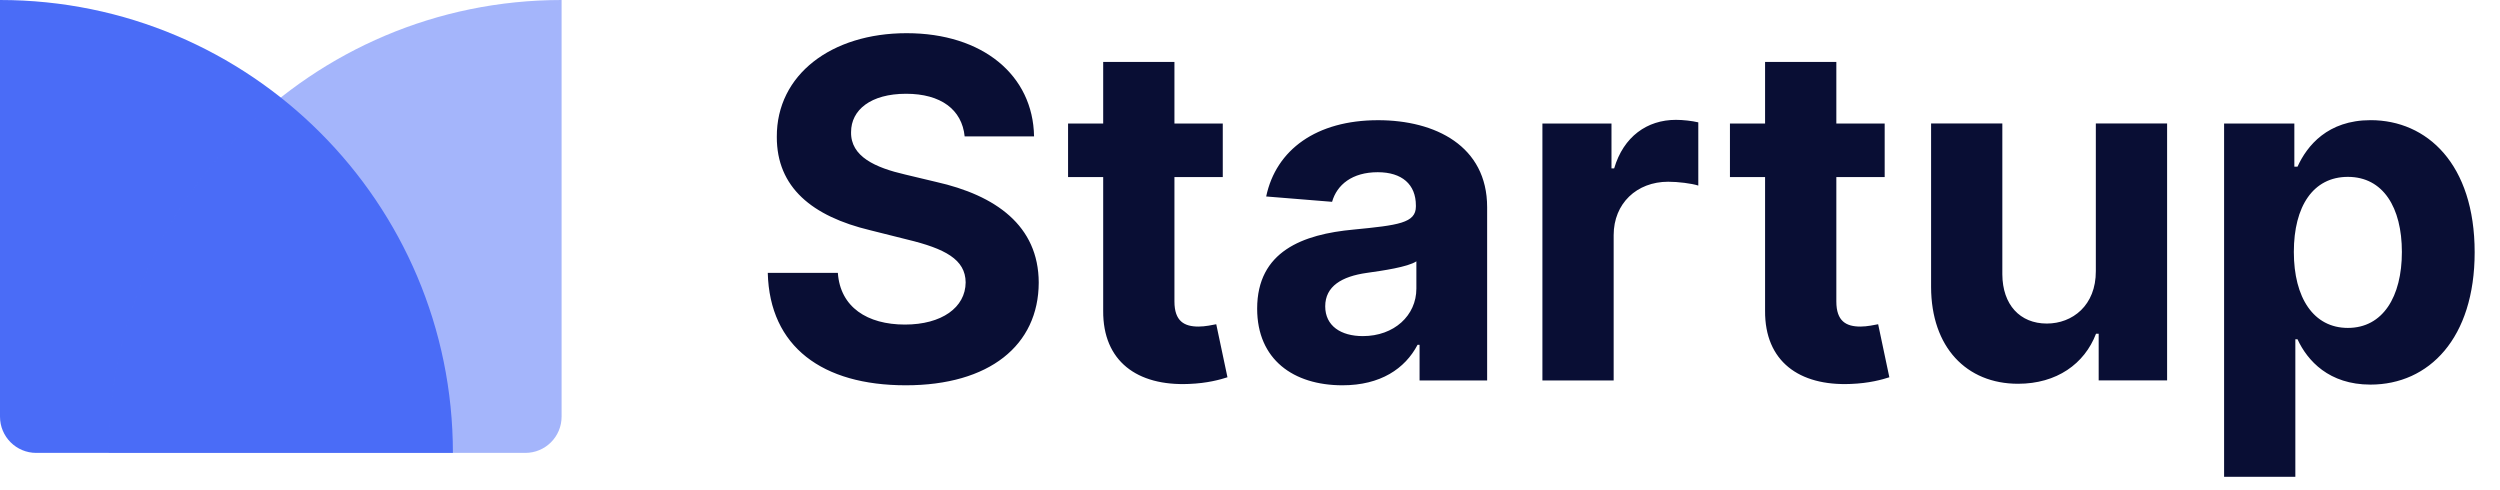
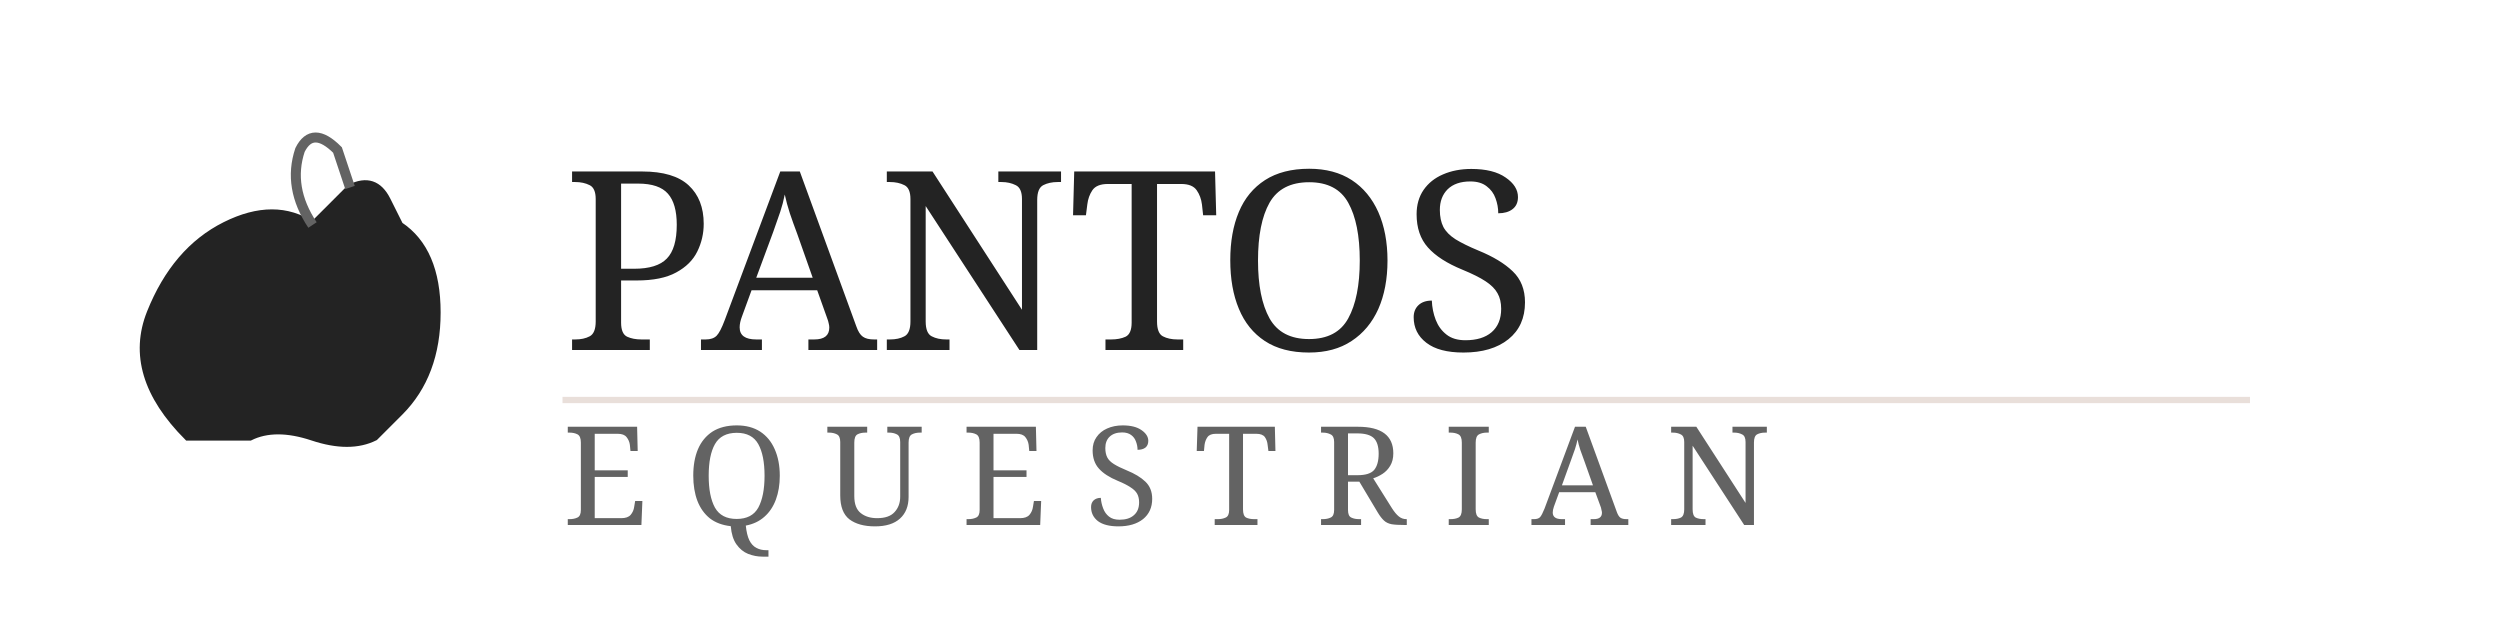
- <svg xmlns="http://www.w3.org/2000/svg" fill="none" height="27" viewBox="0 0 138 27" width="138">
-   <path d="m53.248 7.529h3.832c-.055-3.37-2.825-5.697-7.035-5.697-4.146 0-7.183 2.29-7.165 5.724-.009 2.788 1.957 4.386 5.152 5.152l2.059.517c2.059.498 3.204 1.089 3.213 2.364-.009 1.385-1.32 2.327-3.352 2.327-2.077 0-3.573-.96-3.702-2.853h-3.869c.102 4.09 3.028 6.205 7.617 6.205 4.616 0 7.331-2.207 7.34-5.669-.009-3.148-2.382-4.82-5.669-5.558l-1.699-.406c-1.643-.379-3.019-.988-2.991-2.345 0-1.219 1.08-2.114 3.038-2.114 1.911 0 3.084.868 3.232 2.354zm14.249-.711h-2.668v-3.398h-3.933v3.398h-1.939v2.955h1.939v7.386c-.018 2.779 1.874 4.155 4.727 4.035 1.016-.037 1.736-.24 2.133-.369l-.619-2.927c-.194.037-.609.129-.979.129-.785 0-1.329-.295-1.329-1.385v-6.869h2.668zm6.606 14.45c2.096 0 3.453-.914 4.146-2.234h.111v1.967h3.73v-9.565c0-3.379-2.862-4.801-6.02-4.801-3.398 0-5.632 1.625-6.177 4.21l3.638.295c.268-.942 1.108-1.634 2.521-1.634 1.339 0 2.105.674 2.105 1.837v.055c0 .914-.97 1.034-3.435 1.274-2.807.259-5.327 1.2-5.327 4.367 0 2.807 2.003 4.229 4.709 4.229zm1.126-2.715c-1.21 0-2.077-.563-2.077-1.643 0-1.108.914-1.653 2.299-1.847.859-.12 2.262-.323 2.733-.637v1.505c0 1.486-1.228 2.622-2.955 2.622zm9.912 2.447h3.933v-8.023c0-1.745 1.274-2.945 3.01-2.945.545 0 1.293.092 1.662.212v-3.49c-.351-.083-.84-.138-1.237-.138-1.588 0-2.89.923-3.407 2.678h-.148v-2.474h-3.813zm18.893-14.182h-2.668v-3.398h-3.934v3.398h-1.939v2.955h1.939v7.386c-.018 2.779 1.874 4.155 4.728 4.035 1.015-.037 1.735-.24 2.132-.369l-.618-2.927c-.194.037-.61.129-.979.129-.785 0-1.329-.295-1.329-1.385v-6.869h2.668zm11.656 8.143c.01 1.902-1.292 2.899-2.705 2.899-1.486 0-2.447-1.043-2.456-2.715v-8.328h-3.933v9.03c.009 3.315 1.948 5.337 4.801 5.337 2.133 0 3.666-1.099 4.303-2.761h.147v2.576h3.777v-14.182h-3.934zm7.08 11.357h3.933v-7.59h.12c.545 1.182 1.736 2.502 4.026 2.502 3.231 0 5.752-2.558 5.752-7.303 0-4.875-2.632-7.294-5.743-7.294-2.373 0-3.509 1.413-4.035 2.567h-.175v-2.382h-3.878zm3.85-12.409c0-2.53 1.071-4.146 2.982-4.146 1.948 0 2.982 1.69 2.982 4.146 0 2.474-1.052 4.192-2.982 4.192-1.893 0-2.982-1.662-2.982-4.192z" fill="#090e34" />
-   <g fill="#4a6cf7">
-     <path d="m0 0c13.807 0 25 11.193 25 25h-23c-1.105 0-2-.895-2-2z" />
-     <path d="m6 25c0-13.807 11.193-25 25-25v23c0 1.105-.895 2-2 2z" opacity=".5" />
+ <svg xmlns="http://www.w3.org/2000/svg" width="200" height="50" viewBox="0 0 200 50">
+   <g fill="#232323">
+     <path d="M15 35 Q10 30 12 25 T18 18 Q22 16 25 18 L28 15 Q30 14 31 16 L32 18 Q35 20 35 25 Q35 30 32 33 L30 35 Q28 36 25 35 Q22 34 20 35 Z" stroke="#232323" stroke-width="0.5" fill="#232323" />
+     <path d="M25 18 Q23 15 24 12 Q25 10 27 12 L28 15" stroke="#636363" stroke-width="0.8" fill="none" />
  </g>
+   <text x="45" y="28" font-family="Georgia, serif" font-size="20" fill="#232323" font-weight="500">PANTOS</text>
+   <text x="45" y="42" font-family="Georgia, serif" font-size="11" fill="#636363" letter-spacing="3">EQUESTRIAN</text>
+   <line x1="45" y1="32" x2="180" y2="32" stroke="#b49383" stroke-width="0.5" opacity="0.3" />
</svg>
